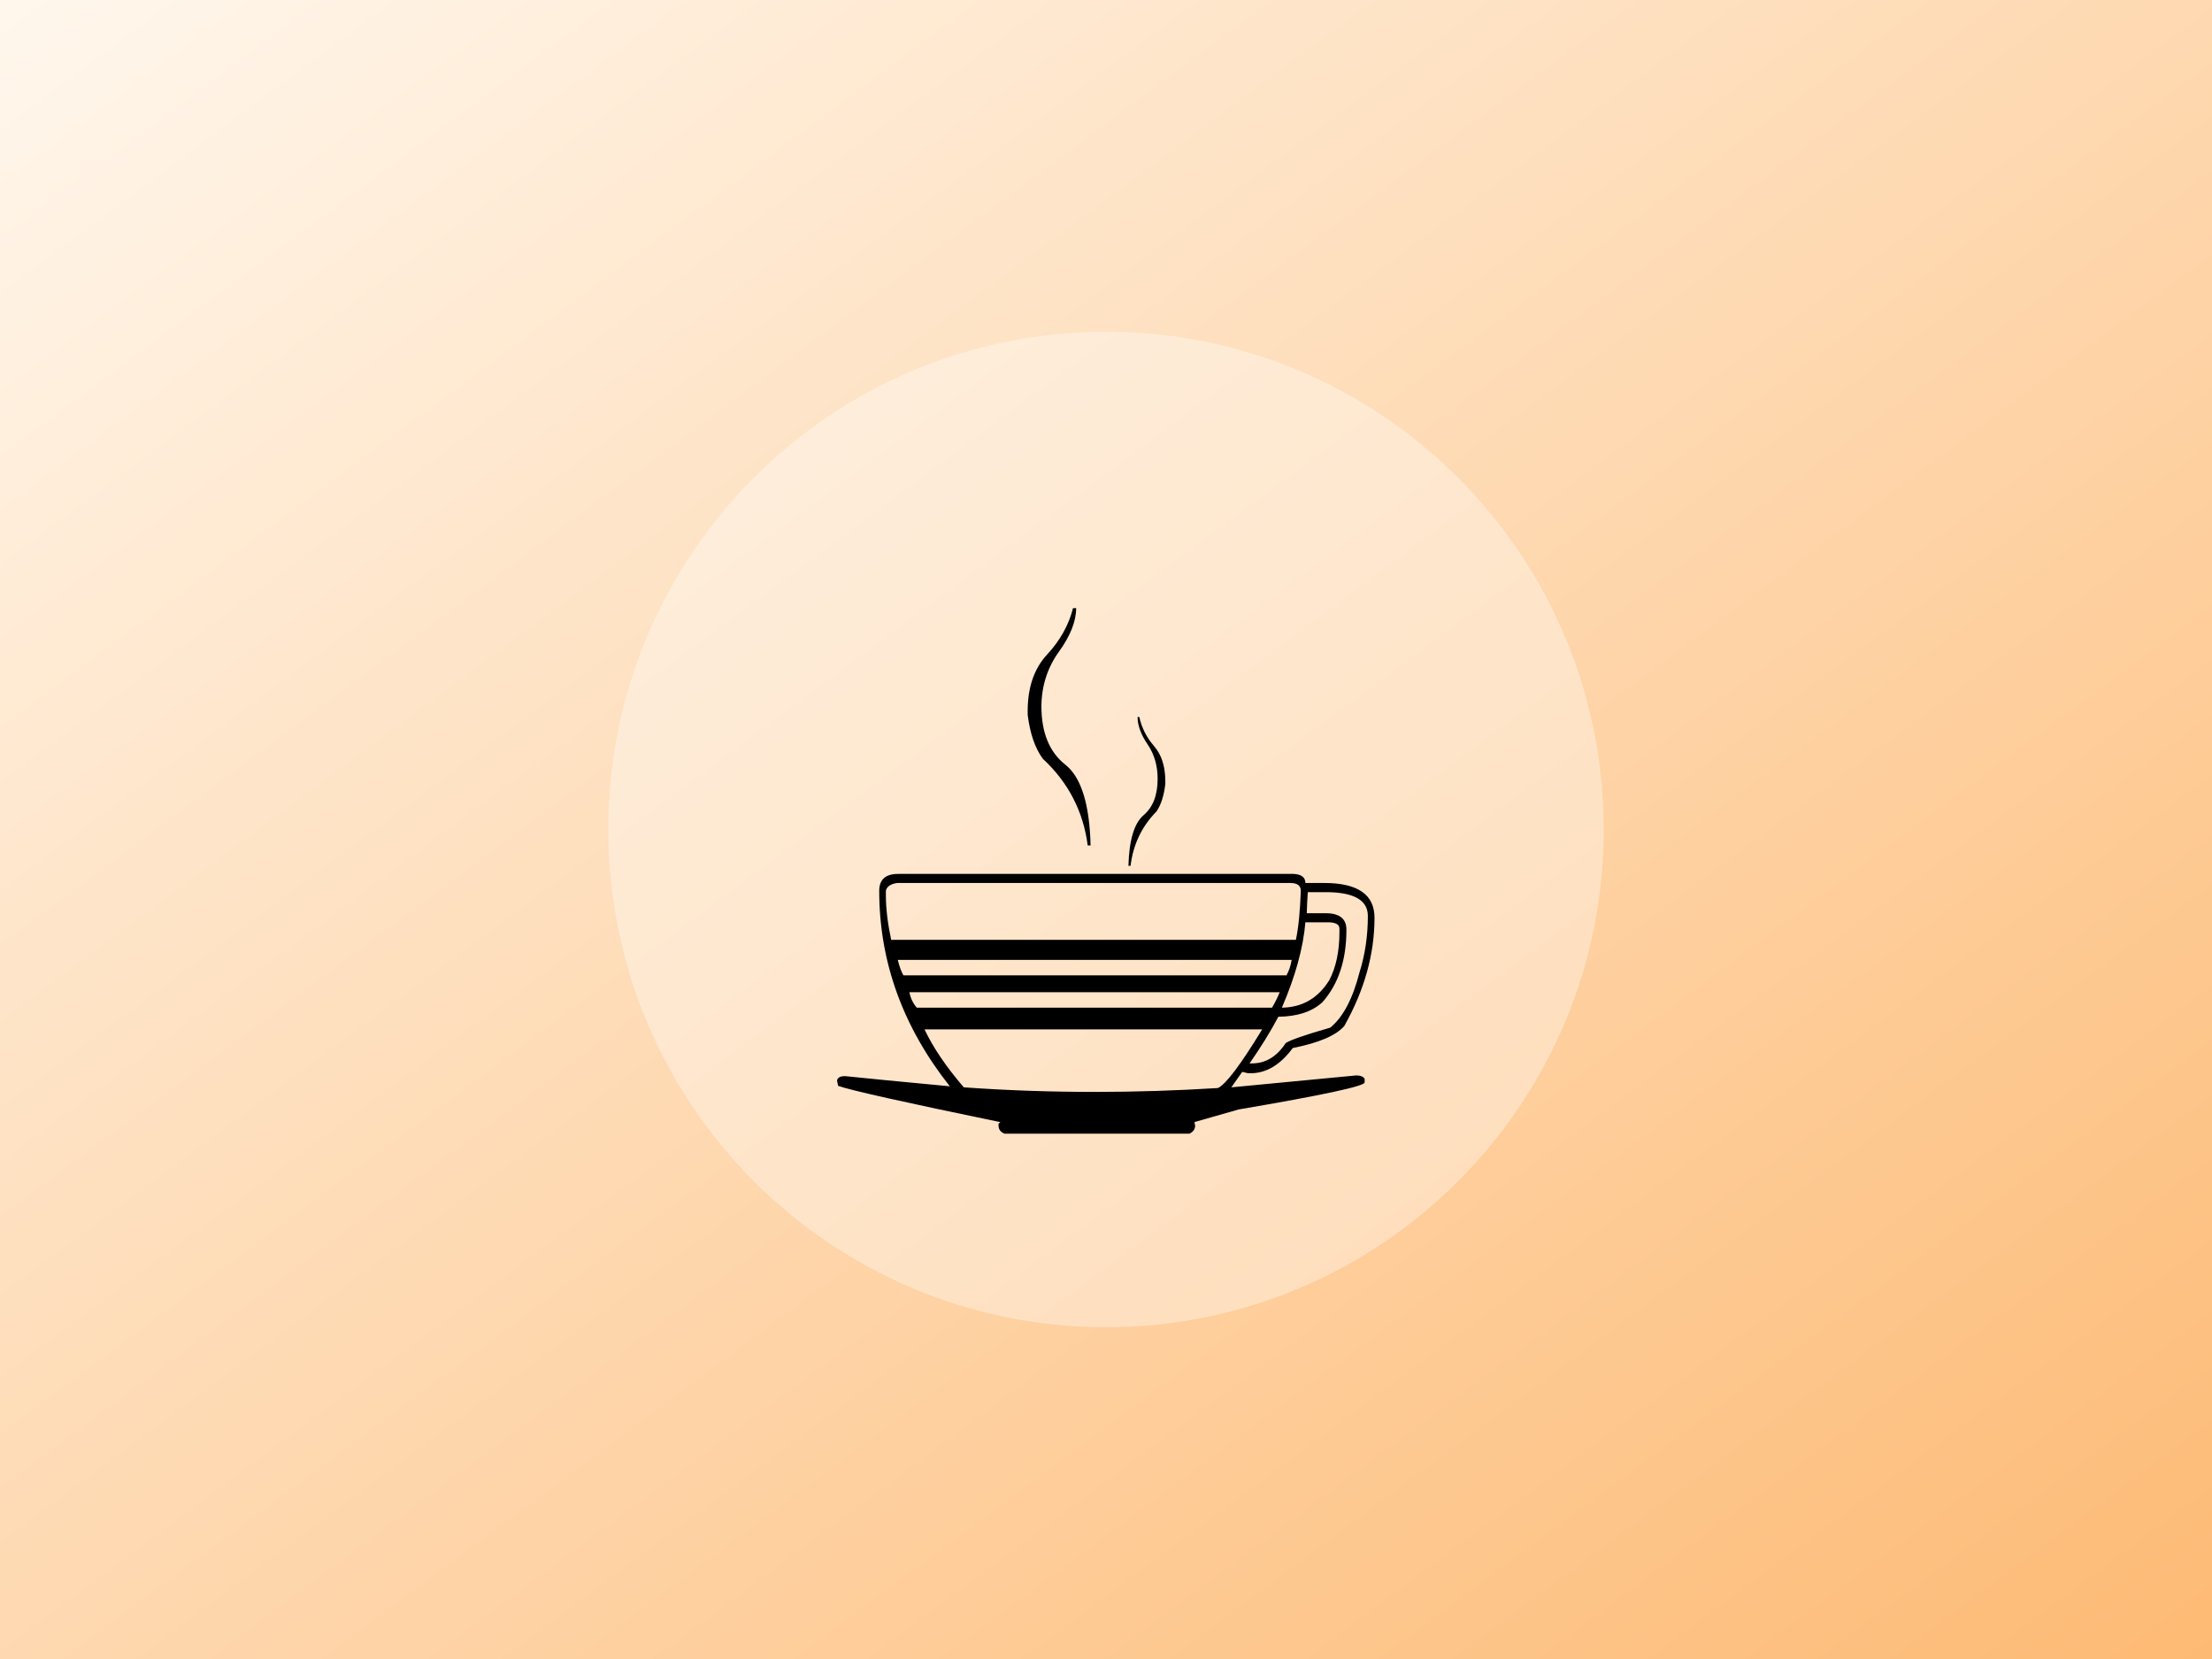
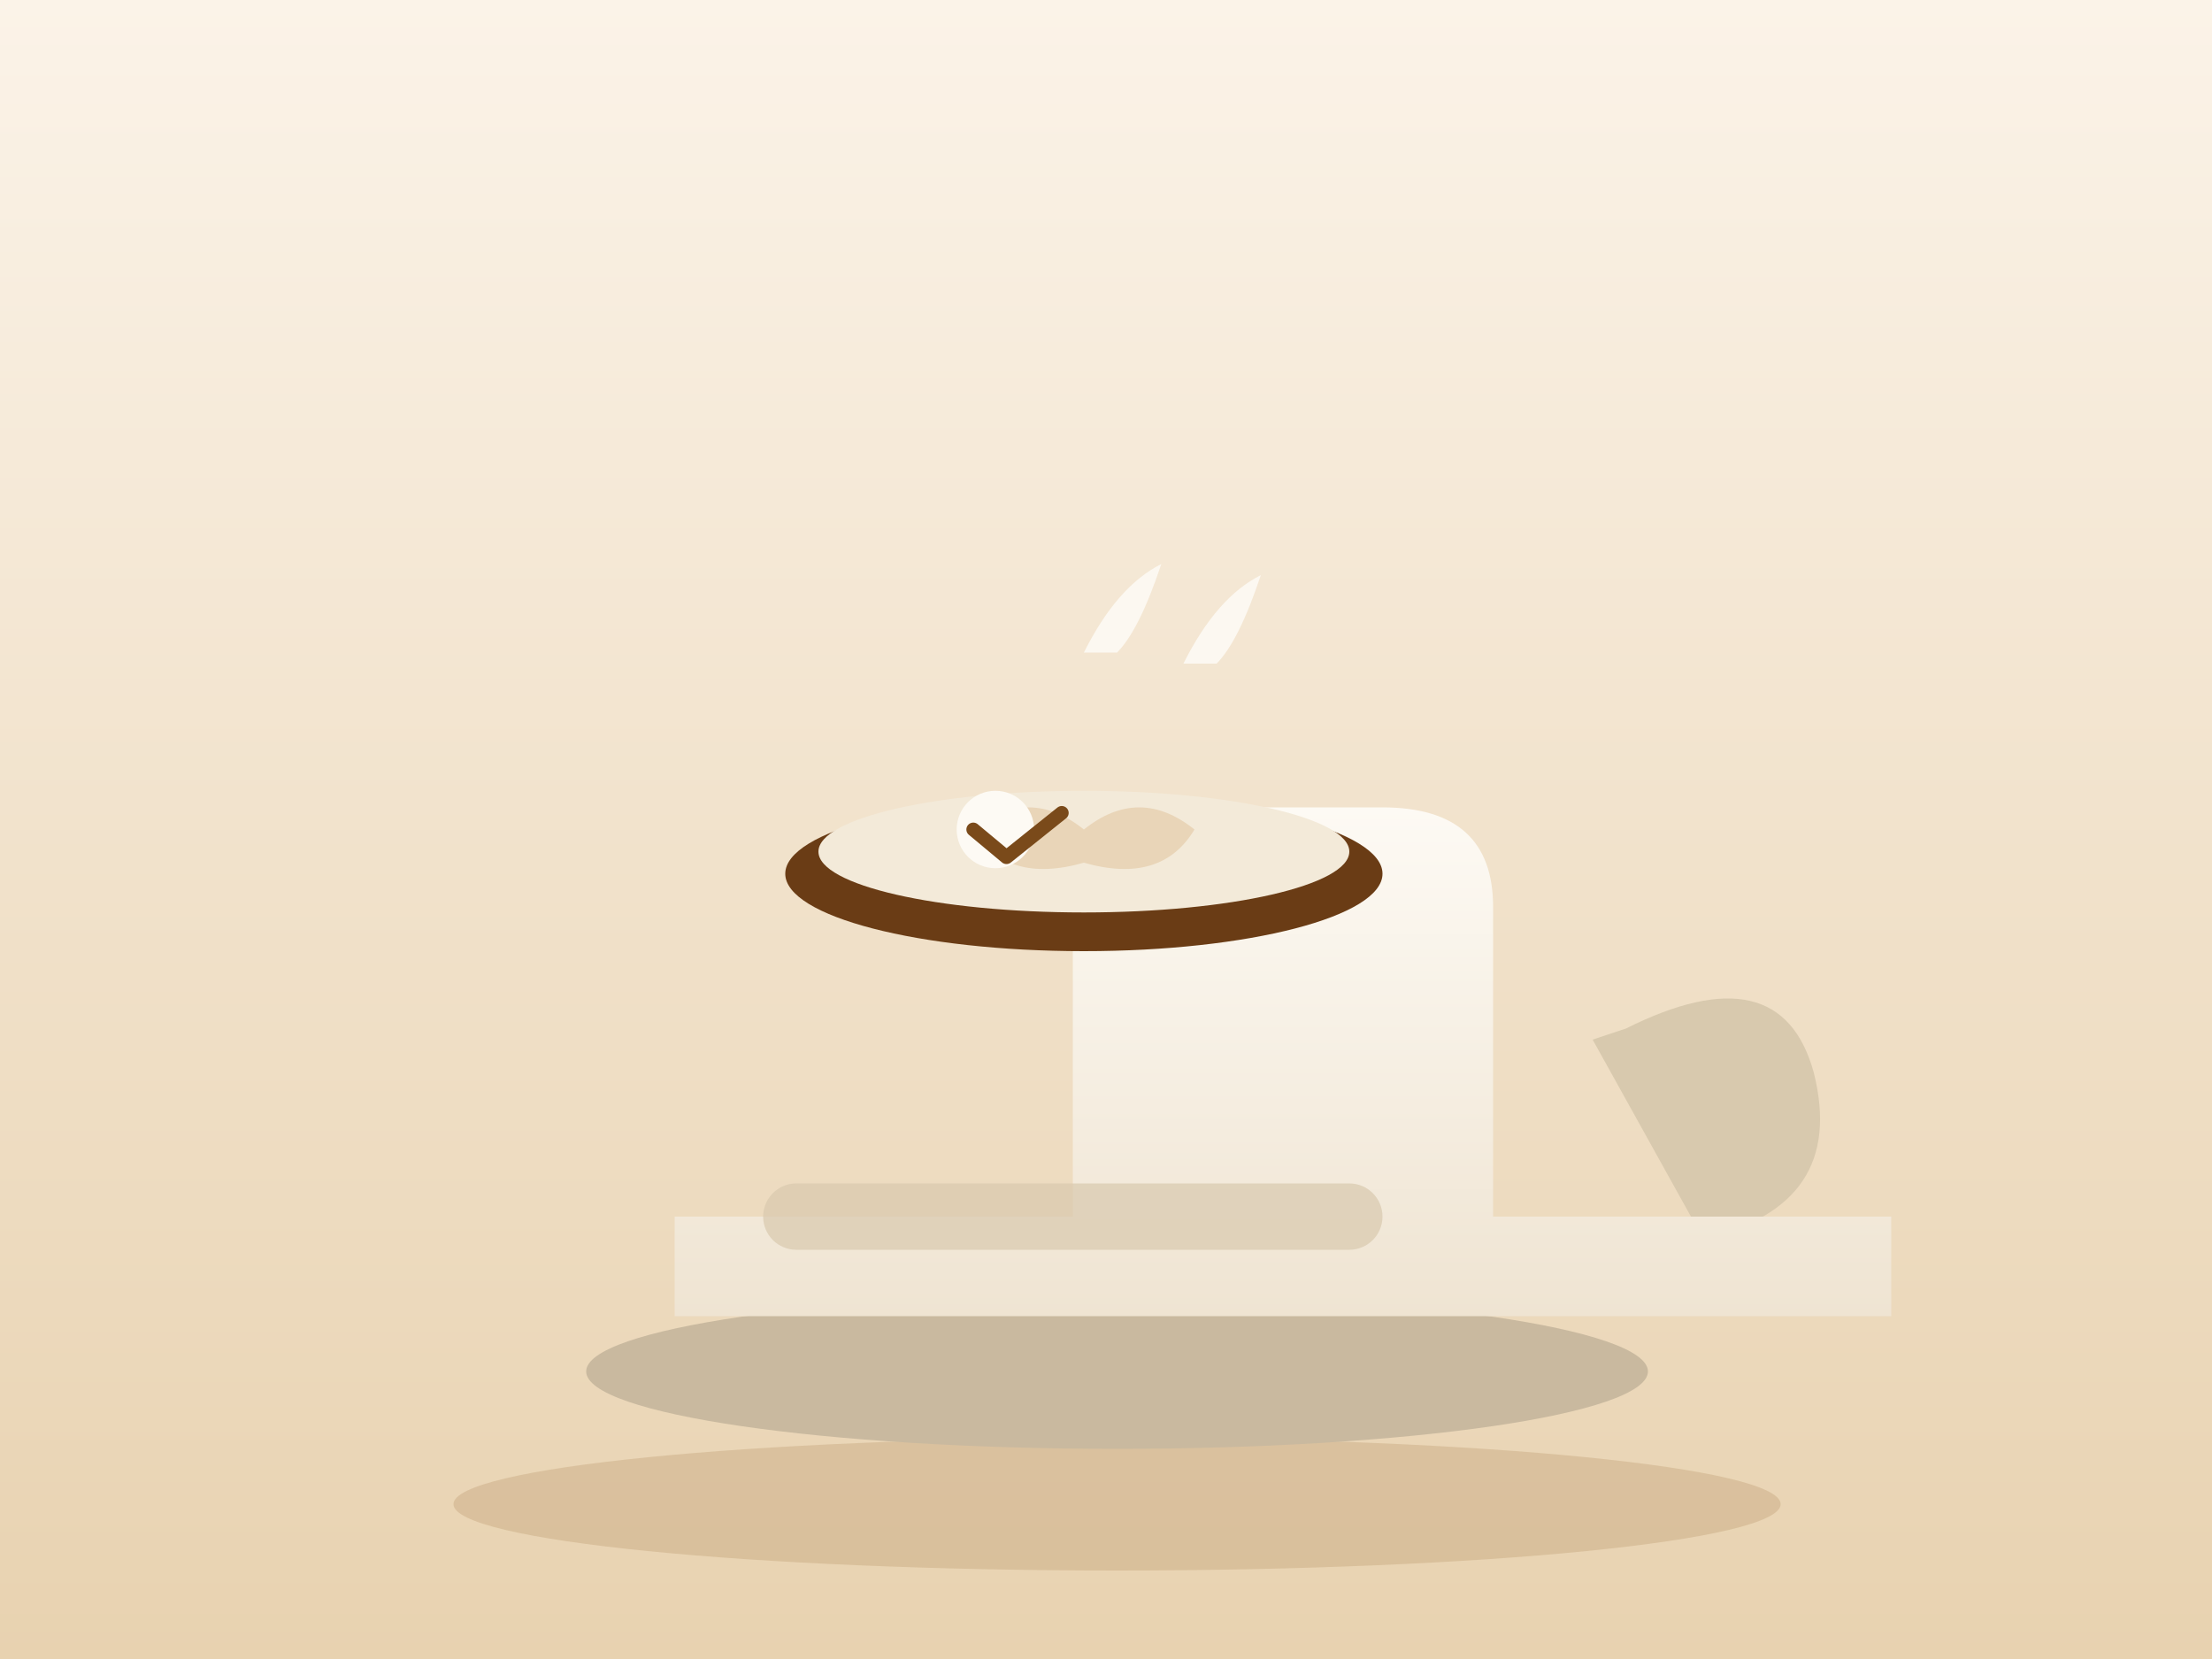
<svg xmlns="http://www.w3.org/2000/svg" viewBox="0 0 400 300">
  <defs>
-     <linearGradient id="g" x1="0" y1="0" x2="1" y2="1">
-       <stop offset="0" stop-color="#fff7ed" />
-       <stop offset="1" stop-color="#fdba74" />
+     <linearGradient id="bg" x1="0" y1="0" x2="0" y2="1">
+       <stop offset="0" stop-color="#fbf3e8" />
+       <stop offset="1" stop-color="#e8d2b0" />
+     </linearGradient>
+     <linearGradient id="cup" x1="0" y1="0" x2="0" y2="1">
+       <stop offset="0" stop-color="#fdfaf4" />
+       <stop offset="1" stop-color="#efe4d2" />
    </linearGradient>
  </defs>
-   <rect width="400" height="300" fill="url(#g)" />
-   <circle cx="200" cy="150" r="90" fill="#ffffff" opacity="0.35" />
-   <text x="200" y="205" font-size="130" text-anchor="middle">☕</text>
+   <rect width="400" height="300" fill="url(#bg)" />
+   <ellipse cx="202" cy="272" rx="120" ry="12" fill="#9a6f3a" opacity="0.2" />
+   <ellipse cx="202" cy="248" rx="96" ry="14" fill="#c9b99f" />
+   <path d="M308 224 q26 -6 20 -30 q-6 -22 -34 -8 l-6 2 z" fill="#d8c9ae" />
+   <path d="M122 220 h72 v-56 q0 -18 20 -18 h36 q20 0 20 18 v56 h72 v18 h-220 z" fill="url(#cup)" />
+   <ellipse cx="196" cy="158" rx="54" ry="14" fill="#6a3c15" />
+   <ellipse cx="196" cy="154" rx="48" ry="11" fill="#f3ead9" />
+   <path d="M196 150 q10 -8 20 0 q-6 10 -20 6 q-14 4 -20 -6 q10 -8 20 0z" fill="#e9d5b8" />
+   <circle cx="180" cy="150" r="7" fill="#fdfaf4" />
+   <path d="M176 150 l6 5 10 -8" fill="none" stroke="#7a4a1a" stroke-width="2.5" stroke-linecap="round" stroke-linejoin="round" />
+   <path d="M196 118 q6 -12 14 -16 q-4 12 -8 16 z" fill="#fdfaf4" opacity="0.9" />
+   <path d="M214 120 q6 -12 14 -16 q-4 12 -8 16 z" fill="#fdfaf4" opacity="0.9" />
+   <rect x="138" y="214" width="112" height="12" rx="6" fill="#d8c9ae" opacity="0.7" />
</svg>
